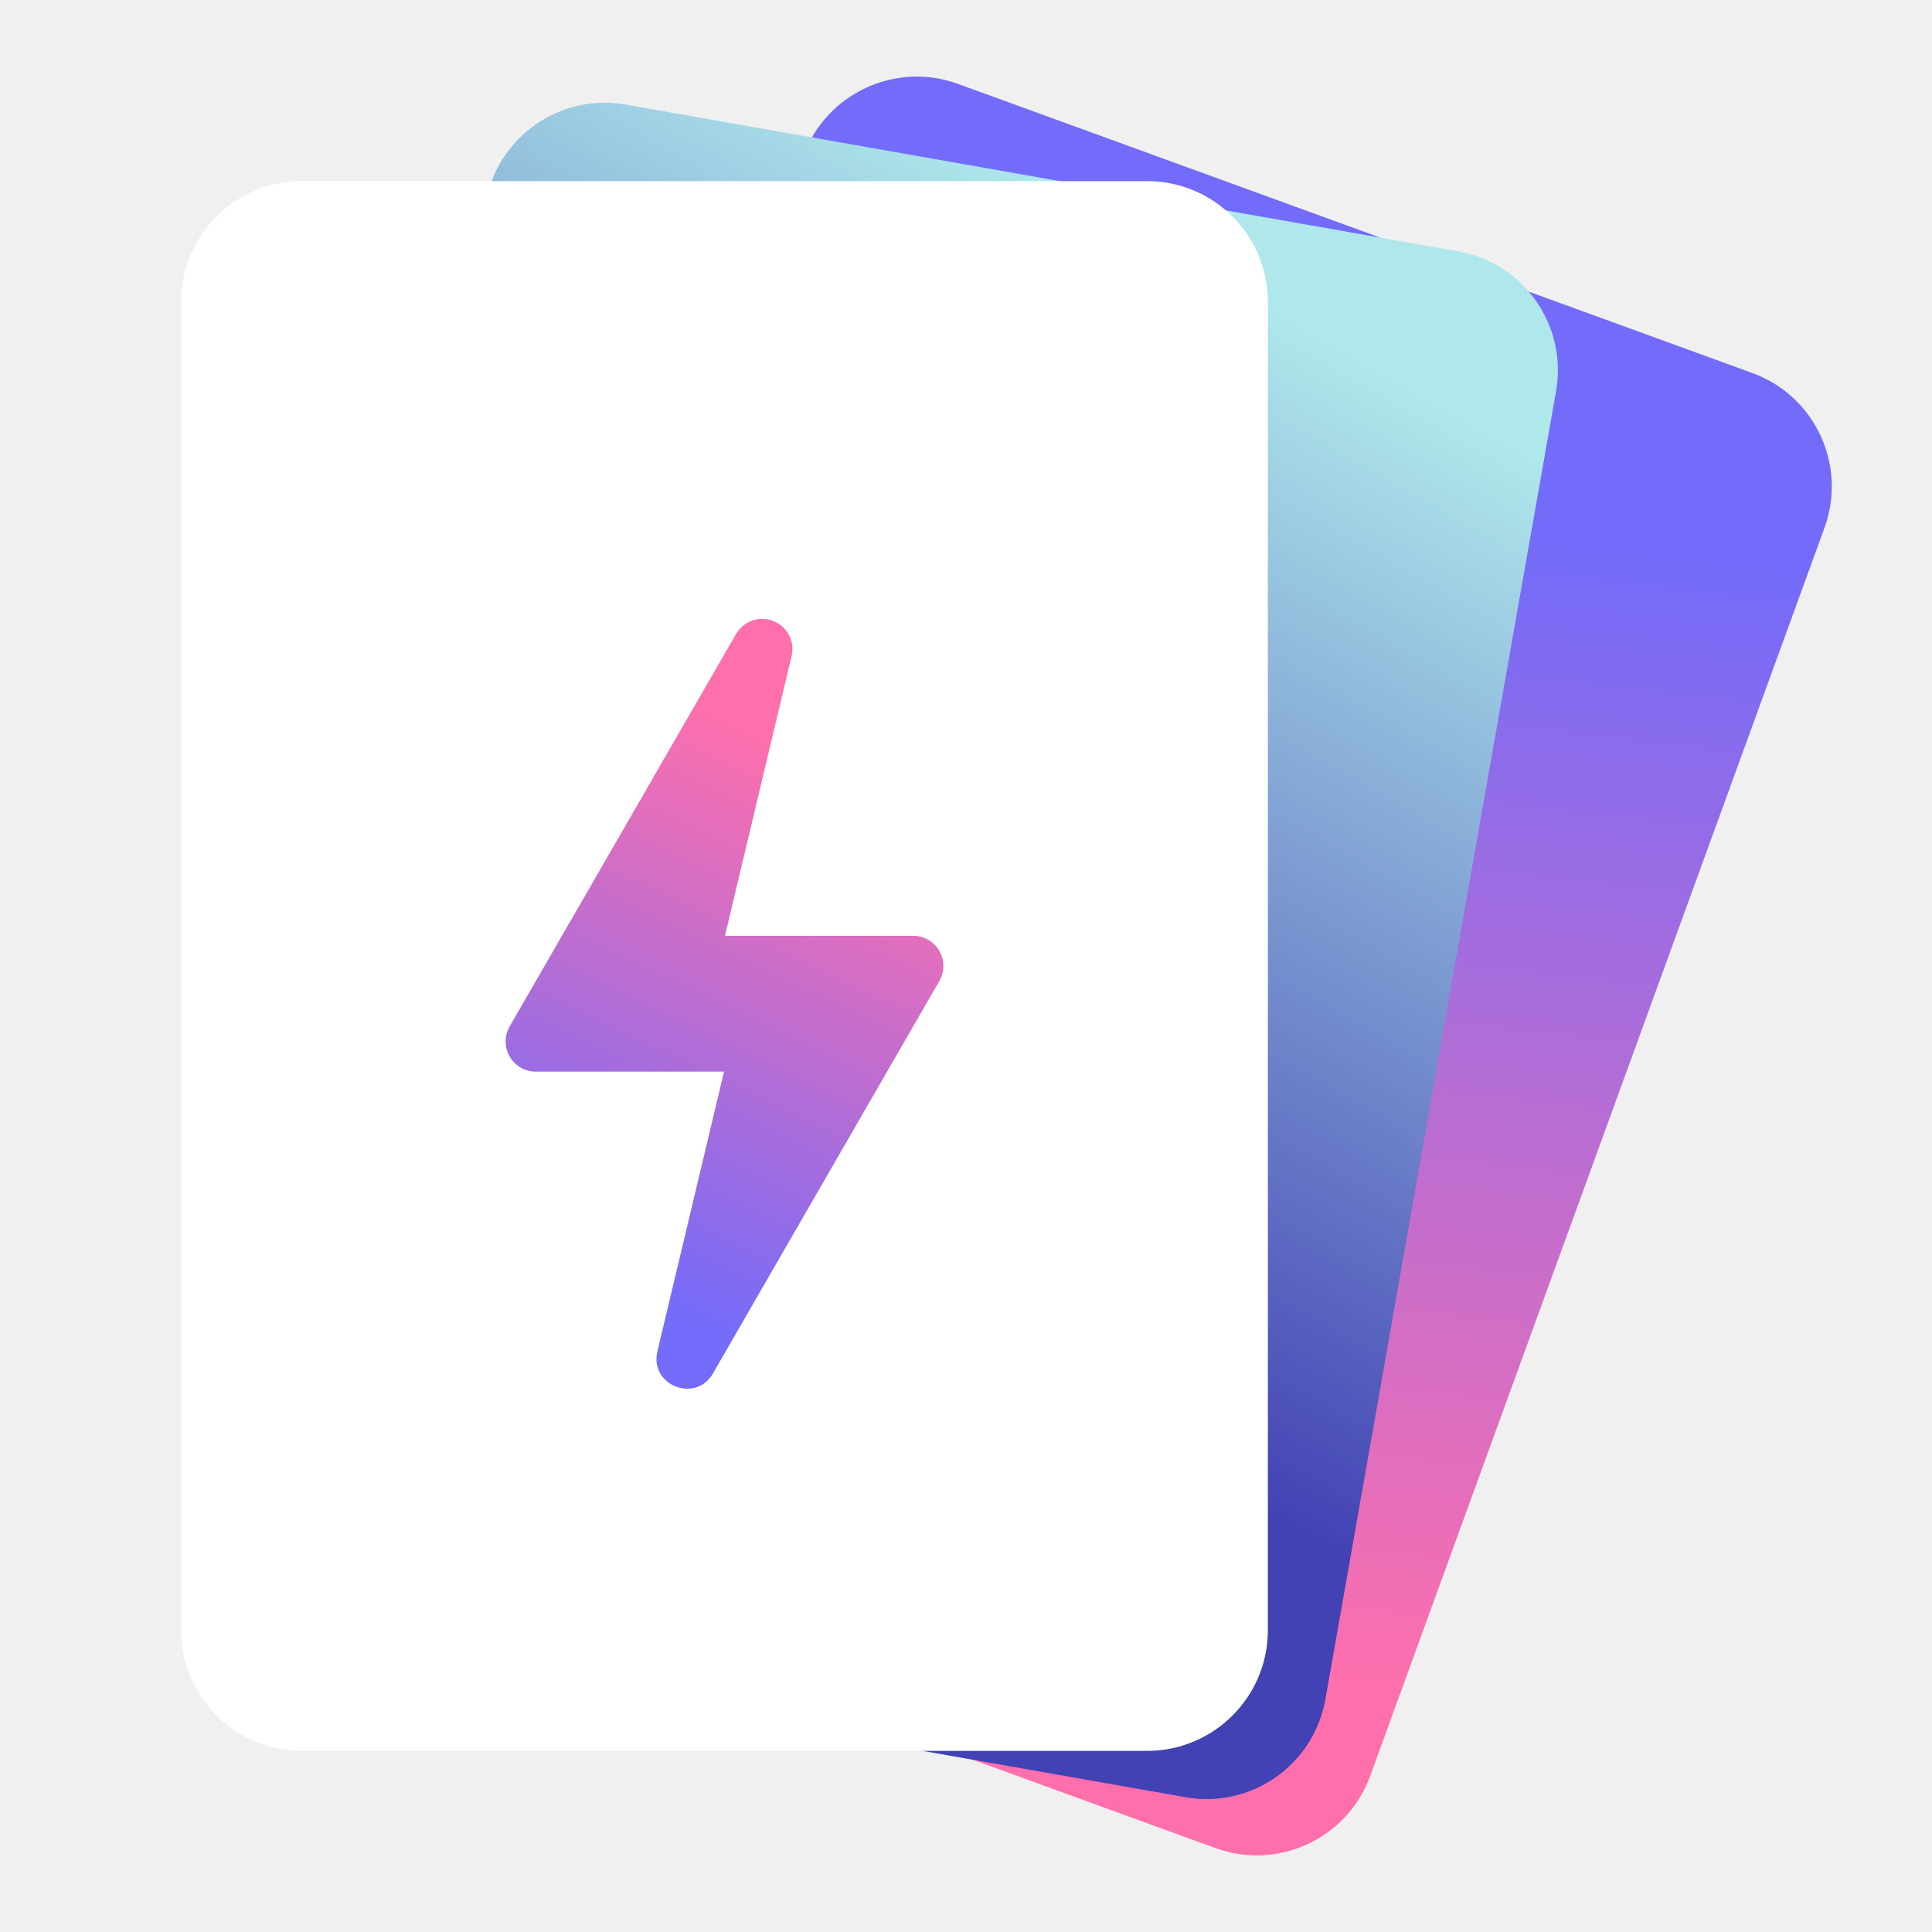
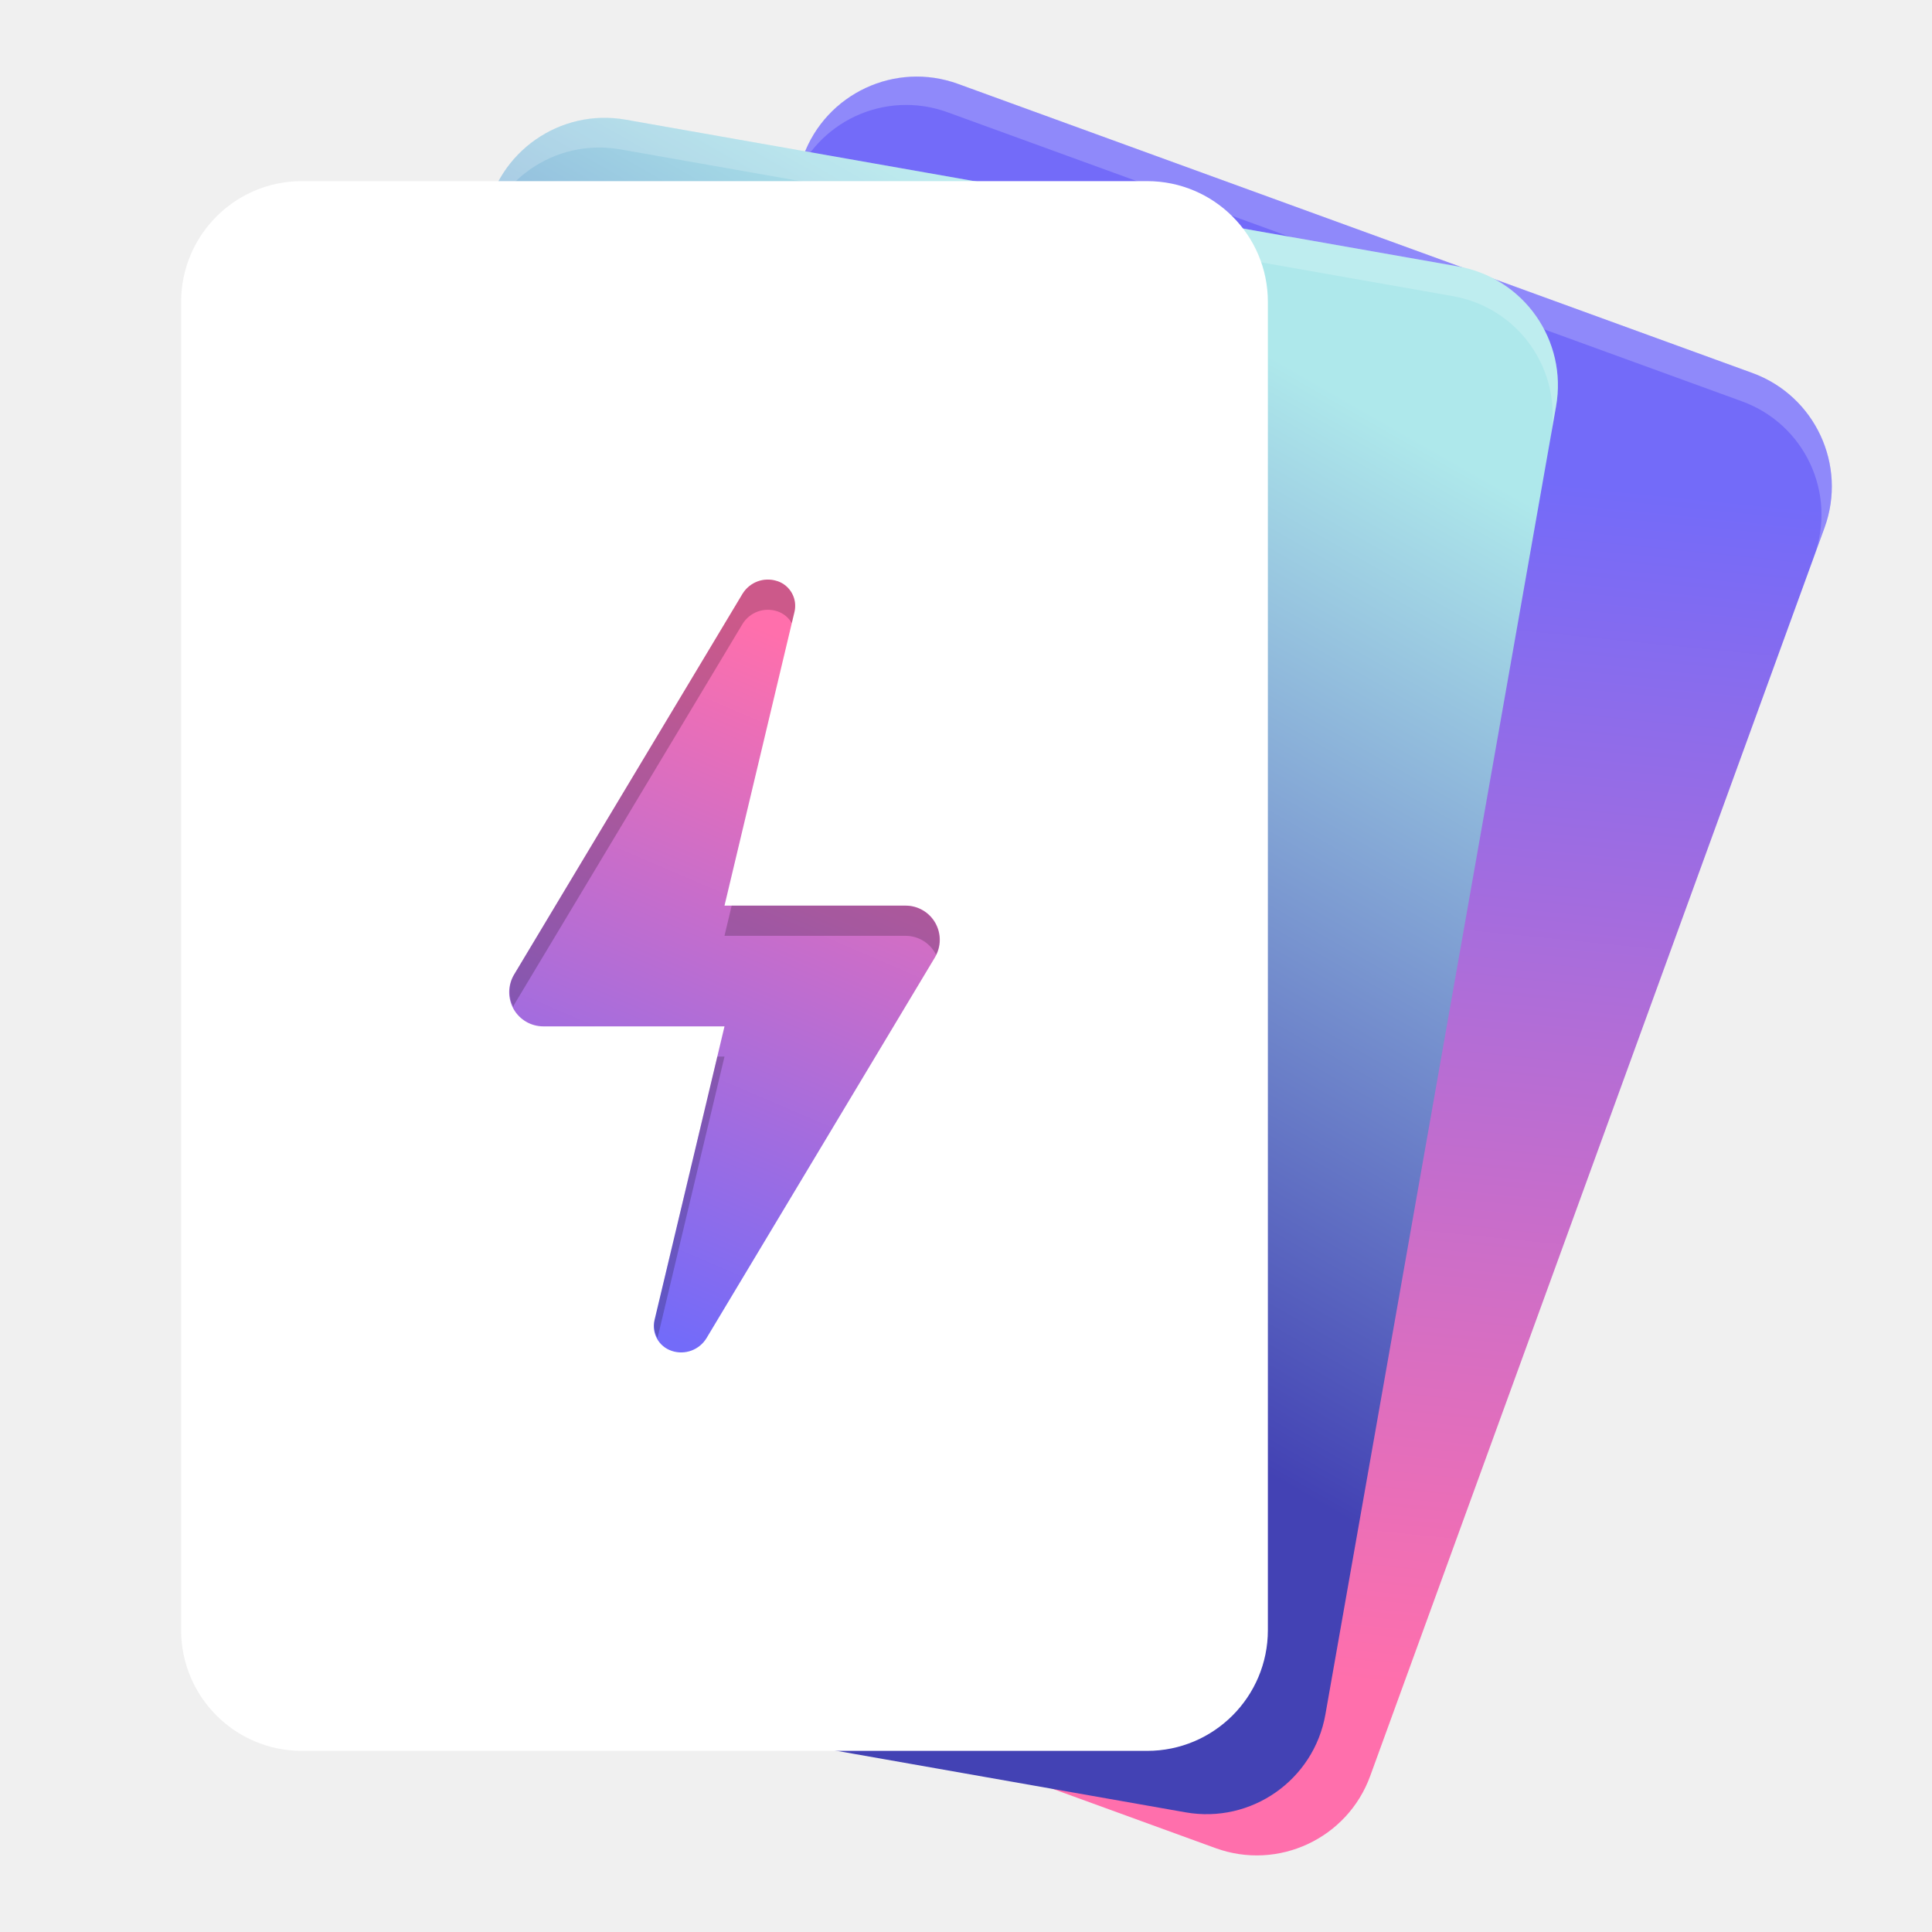
- <svg xmlns="http://www.w3.org/2000/svg" xmlns:xlink="http://www.w3.org/1999/xlink" version="1.1" id="svg6328" viewBox="0 0 128 128" height="128" width="128" xml:space="preserve">
-   <defs id="defs6330">
-     <linearGradient id="linearGradient158754">
-       <stop style="stop-color:#4342b4;stop-opacity:1;" offset="0" id="stop158750" />
-       <stop style="stop-color:#aee8eb;stop-opacity:1;" offset="1" id="stop158752" />
-     </linearGradient>
-     <linearGradient id="linearGradient143178">
-       <stop style="stop-color:#736bf9;stop-opacity:1;" offset="0" id="stop143174" />
-       <stop style="stop-color:#ff6fac;stop-opacity:1;" offset="1" id="stop143176" />
-     </linearGradient>
-     <linearGradient id="linearGradient7212">
-       <stop style="stop-color:#000000;stop-opacity:1;" offset="0" id="stop7214" />
-     </linearGradient>
-     <linearGradient xlink:href="#linearGradient143178" id="linearGradient171782" gradientUnits="userSpaceOnUse" gradientTransform="translate(4821.529,-5187.545)" x1="166.318" y1="160.643" x2="184.374" y2="235.991" />
-     <linearGradient xlink:href="#linearGradient158754" id="linearGradient171784" gradientUnits="userSpaceOnUse" gradientTransform="translate(5649.087,-4271.485)" x1="100.923" y1="243.046" x2="124.335" y2="177.596" />
-     <linearGradient xlink:href="#linearGradient143178" id="linearGradient171786" gradientUnits="userSpaceOnUse" x1="6381.033" y1="-2939.807" x2="6397.251" y2="-2973.343" />
-   </defs>
-   <g transform="translate(-5641,3024.638)" id="layer1">
-     <filter id="a" height="1" width="1" x="0" y="0">
-       <feColorMatrix in="SourceGraphic" type="matrix" values="0 0 0 0 1 0 0 0 0 1 0 0 0 0 1 0 0 0 1 0" id="feColorMatrix70150" />
-     </filter>
-     <mask id="b">
-       <g filter="url(#a)" id="g70155">
-         <path d="M 0,0 H 16 V 16 H 0 Z" fill-opacity="0.3" id="path70153" />
-       </g>
-     </mask>
-     <clipPath id="c">
-       <path d="M 0,0 H 1600 V 1200 H 0 Z" id="path70158" />
-     </clipPath>
-     <mask id="d">
-       <g filter="url(#a)" id="g70163">
-         <path d="M 0,0 H 16 V 16 H 0 Z" fill-opacity="0.05" id="path70161" />
-       </g>
-     </mask>
-     <clipPath id="e">
-       <path d="M 0,0 H 1600 V 1200 H 0 Z" id="path70166" />
-     </clipPath>
-     <mask id="f">
-       <g filter="url(#a)" id="g70171">
-         <path d="M 0,0 H 16 V 16 H 0 Z" fill-opacity="0.05" id="path70169" />
-       </g>
-     </mask>
-     <clipPath id="g">
-       <path d="M 0,0 H 1600 V 1200 H 0 Z" id="path70174" />
-     </clipPath>
-     <mask id="h">
-       <g filter="url(#a)" id="g70179">
-         <path d="M 0,0 H 16 V 16 H 0 Z" fill-opacity="0.05" id="path70177" />
-       </g>
-     </mask>
-     <clipPath id="i">
-       <path d="M 0,0 H 1600 V 1200 H 0 Z" id="path70182" />
-     </clipPath>
-     <mask id="j">
-       <g filter="url(#a)" id="g70187">
-         <path d="M 0,0 H 16 V 16 H 0 Z" fill-opacity="0.05" id="path70185" />
-       </g>
-     </mask>
-     <clipPath id="k">
-       <path d="M 0,0 H 1600 V 1200 H 0 Z" id="path70190" />
-     </clipPath>
-     <mask id="l">
-       <g filter="url(#a)" id="g70195">
-         <path d="M 0,0 H 16 V 16 H 0 Z" fill-opacity="0.05" id="path70193" />
-       </g>
-     </mask>
-     <clipPath id="m">
-       <path d="M 0,0 H 1600 V 1200 H 0 Z" id="path70198" />
-     </clipPath>
-     <mask id="n">
-       <g filter="url(#a)" id="g70203">
-         <path d="M 0,0 H 16 V 16 H 0 Z" fill-opacity="0.05" id="path70201" />
-       </g>
-     </mask>
-     <clipPath id="o">
-       <path d="M 0,0 H 1600 V 1200 H 0 Z" id="path70206" />
-     </clipPath>
-     <mask id="p">
-       <g filter="url(#a)" id="g70211">
-         <path d="M 0,0 H 16 V 16 H 0 Z" fill-opacity="0.3" id="path70209" />
-       </g>
-     </mask>
-     <clipPath id="q">
-       <path d="M 0,0 H 1600 V 1200 H 0 Z" id="path70214" />
-     </clipPath>
-     <mask id="r">
-       <g filter="url(#a)" id="g70219">
-         <path d="M 0,0 H 16 V 16 H 0 Z" fill-opacity="0.5" id="path70217" />
-       </g>
-     </mask>
-     <clipPath id="s">
-       <path d="M 0,0 H 1600 V 1200 H 0 Z" id="path70222" />
-     </clipPath>
-     <g id="g171780" transform="translate(-700)">
-       <g id="g171769" transform="translate(36,28.99999)">
-         <rect style="display:inline;overflow:visible;visibility:visible;fill:#000000;fill-opacity:0;fill-rule:nonzero;stroke:none;stroke-width:0.5;marker:none;enable-background:accumulate" id="rect171759" width="128" height="128" x="6305" y="-3053.638" />
-         <rect style="display:inline;fill:url(#linearGradient171782);fill-opacity:1;stroke:none;stroke-width:0.354;stroke-linecap:round;stroke-linejoin:round;enable-background:new" id="rect171761" width="72" height="104" x="4933.903" y="-5042.403" rx="8" ry="8" transform="rotate(20)" />
-         <rect style="display:inline;fill:url(#linearGradient171784);fill-opacity:1;stroke:none;stroke-width:0.354;stroke-linecap:round;stroke-linejoin:round;enable-background:new" id="rect171763" width="72" height="104" x="5712.982" y="-4102.474" rx="8" ry="8" transform="rotate(10)" />
-         <rect style="display:inline;fill:#ffffff;fill-opacity:1;stroke:none;stroke-width:0.354;stroke-linecap:round;stroke-linejoin:round;enable-background:new" id="rect171765" width="72" height="104" x="6317" y="-3041.638" rx="8" ry="8" />
-         <g id="g171767" style="display:inline;fill:#5e5c64;enable-background:new" transform="translate(6305,-3225.638)" />
-       </g>
-       <path style="color:#000000;fill:url(#linearGradient171786);fill-opacity:1;stroke-linecap:round;stroke-linejoin:round;-inkscape-stroke:none" d="m 6391.306,-2983.627 c -0.643,0.062 -1.216,0.431 -1.539,0.99 l -15,26 c -0.767,1.333 0.194,2.997 1.732,2.998 h 12.469 l -4.414,18.537 c -0.532,2.242 2.524,3.457 3.678,1.463 l 15,-26 c 0.77,-1.333 -0.193,-3 -1.732,-3 h -12.469 l 4.414,-18.535 c 0.317,-1.335 -0.773,-2.585 -2.139,-2.453 z" id="path171771" />
-     </g>
-   </g>
+ <svg xmlns="http://www.w3.org/2000/svg" height="128px" viewBox="0 0 128 128" width="128px">
+   <linearGradient id="a" gradientTransform="matrix(0.939693 0.34202 -0.34202 0.939693 0 -172)" gradientUnits="userSpaceOnUse" x1="187.344" x2="167.5" y1="234.039" y2="156.127">
+     <stop offset="0" stop-color="#ff6fac" />
+     <stop offset="1" stop-color="#736bf9" />
+   </linearGradient>
+   <linearGradient id="b" gradientTransform="matrix(0.984808 0.173648 -0.173648 0.984808 0 -172)" gradientUnits="userSpaceOnUse" x1="103.542" x2="125.332" y1="241.692" y2="180.986">
+     <stop offset="0" stop-color="#4342b4" />
+     <stop offset="1" stop-color="#aee8eb" />
+   </linearGradient>
+   <linearGradient id="c" gradientUnits="userSpaceOnUse" x1="38" x2="56" y1="86" y2="44">
+     <stop offset="0" stop-color="#736bf9" />
+     <stop offset="1" stop-color="#ff6fac" />
+   </linearGradient>
+   <path d="m 63.473 5.559 l 52.625 19.152 c 4.152 1.512 6.293 6.102 4.781 10.254 l -30.098 82.695 c -1.512 4.152 -6.102 6.293 -10.254 4.781 l -52.625 -19.152 c -4.152 -1.512 -6.293 -6.102 -4.781 -10.254 l 30.098 -82.695 c 1.512 -4.152 6.102 -6.293 10.254 -4.781 z m 0 0" fill="url(#a)" />
+   <path d="m 61.113 5.082 c -3.41 -0.168 -6.66 1.875 -7.895 5.258 l -0.676 1.863 c 1.523 -4.152 6.086 -6.277 10.246 -4.762 l 52.621 19.148 c 4.164 1.516 6.297 6.09 4.785 10.254 l 0.68 -1.879 c 1.52 -4.164 -0.613 -8.734 -4.777 -10.254 l -52.621 -19.152 c -0.781 -0.285 -1.578 -0.441 -2.363 -0.477 z m 0 0" fill="#ffffff" fill-opacity="0.2" />
+   <path d="m 41.457 7.93 l 55.148 9.723 c 4.352 0.766 7.254 4.918 6.488 9.266 l -15.281 86.664 c -0.766 4.352 -4.918 7.258 -9.27 6.488 l -55.148 -9.723 c -4.352 -0.766 -7.254 -4.918 -6.488 -9.266 l 15.281 -86.664 c 0.766 -4.352 4.918 -7.258 9.27 -6.488 z m 0 0" fill="url(#b)" />
+   <path d="m 39.836 7.809 c -3.727 0.098 -6.977 2.789 -7.648 6.609 l -0.344 1.957 c 0.773 -4.355 4.902 -7.246 9.266 -6.477 l 55.148 9.723 c 4.363 0.77 7.258 4.902 6.488 9.27 l 0.348 -1.969 c 0.77 -4.367 -2.125 -8.5 -6.488 -9.27 l -55.148 -9.723 c -0.547 -0.098 -1.09 -0.137 -1.621 -0.121 z m 0 0" fill="#ffffff" fill-opacity="0.2" />
+   <path d="m 20 12 h 56 c 4.418 0 8 3.582 8 8 v 88 c 0 4.418 -3.582 8 -8 8 h -56 c -4.418 0 -8 -3.582 -8 -8 v -88 c 0 -4.418 3.582 -8 8 -8 z m 0 0" fill="#ffffff" />
+   <path d="m 48 68 l -4.637 19.469 c -0.203 0.867 0.285 1.746 1.133 2.027 l 0.008 0.004 c 0.875 0.293 1.832 -0.062 2.309 -0.852 l 15.129 -25.219 c 0.422 -0.699 0.43 -1.57 0.031 -2.281 c -0.402 -0.711 -1.156 -1.148 -1.973 -1.148 h -12 l 4.637 -19.465 c 0.203 -0.871 -0.285 -1.75 -1.133 -2.035 h -0.008 c -0.875 -0.293 -1.832 0.062 -2.309 0.852 l -15.129 25.219 c -0.422 0.699 -0.43 1.57 -0.031 2.281 c 0.402 0.711 1.156 1.148 1.973 1.148 z m 0 0" fill="url(#c)" />
+   <path d="m 50.621 38.414 c -0.594 0.078 -1.121 0.422 -1.434 0.938 l -15.129 25.219 c -0.375 0.66 -0.395 1.465 -0.047 2.141 c 0.012 -0.047 0.027 -0.094 0.047 -0.141 l 15.129 -25.219 c 0.477 -0.789 1.434 -1.145 2.309 -0.852 h 0.008 c 0.402 0.137 0.742 0.414 0.953 0.781 l 0.18 -0.75 c 0.203 -0.867 -0.285 -1.746 -1.133 -2.031 h -0.008 c -0.281 -0.094 -0.582 -0.125 -0.875 -0.086 z m -2.145 21.586 l -0.477 2 h 12 c 0.859 0.004 1.641 0.492 2.02 1.262 c 0.344 -0.699 0.301 -1.527 -0.109 -2.188 c -0.41 -0.664 -1.133 -1.07 -1.91 -1.074 z m -0.953 10 l -4.16 17.469 c -0.074 0.402 -0.004 0.816 0.199 1.176 l 4.438 -18.645 z m 0 0" fill-opacity="0.2" />
</svg>
